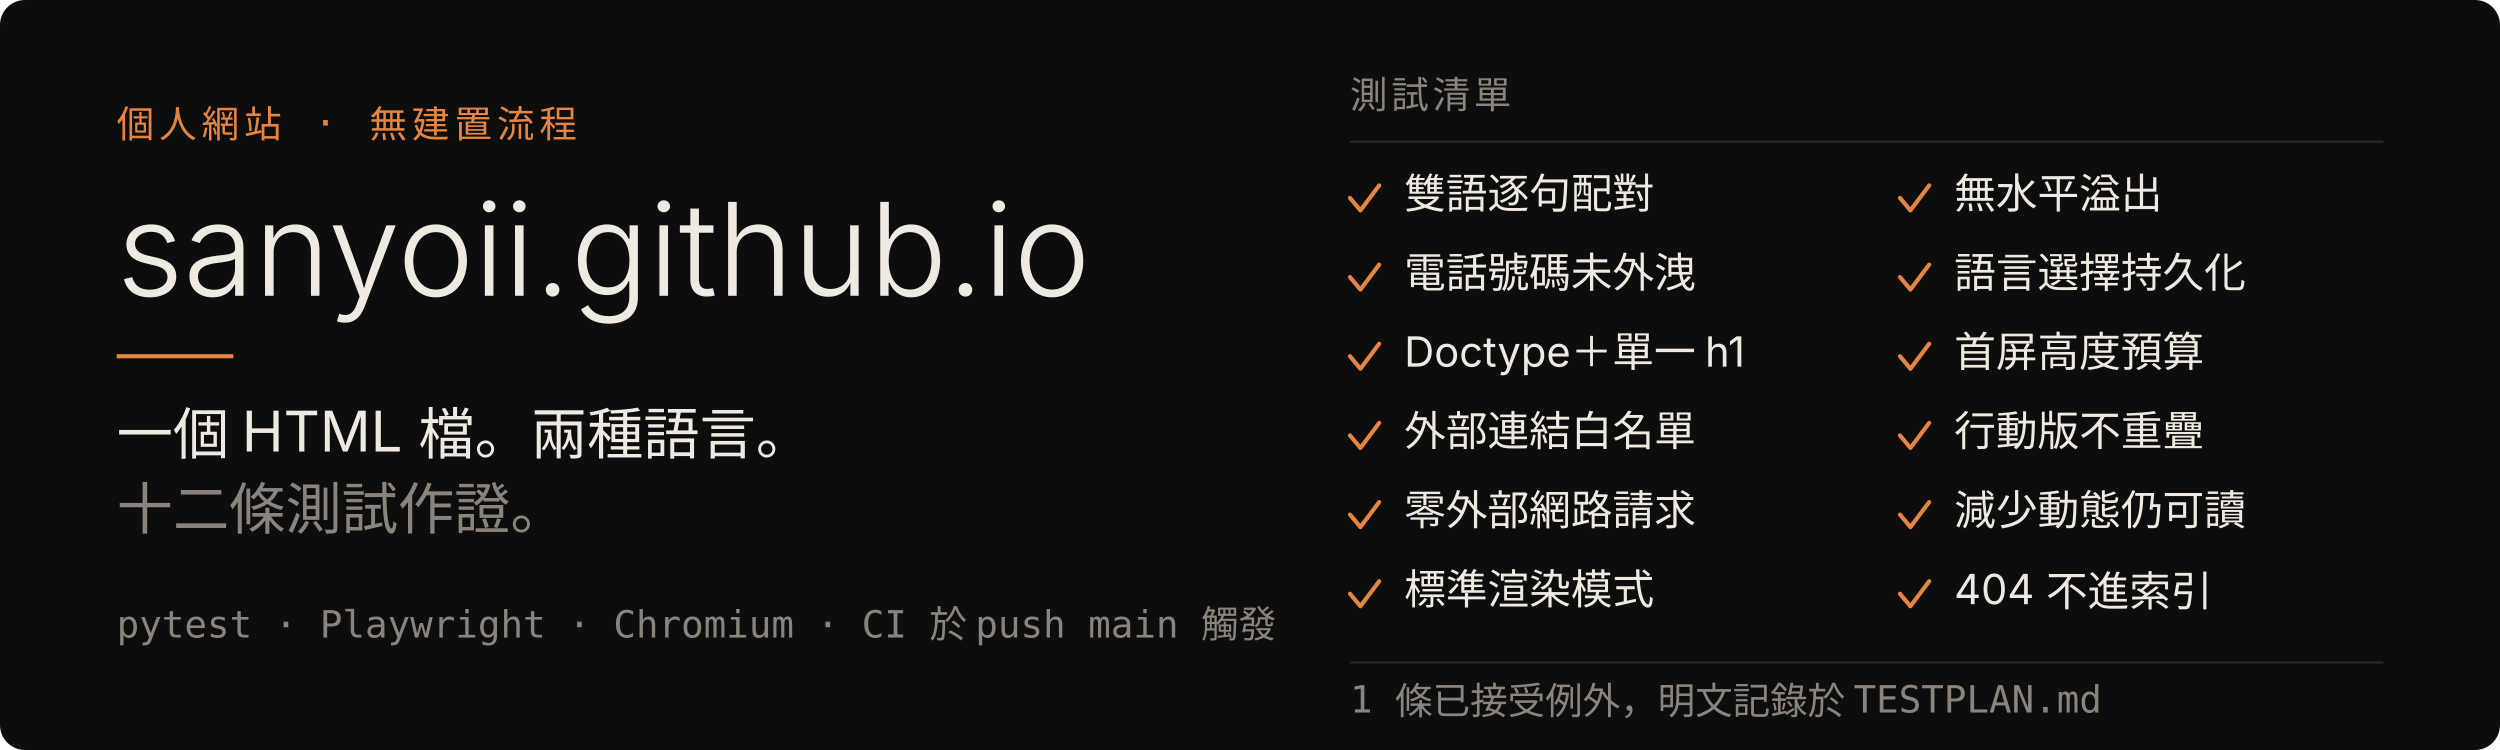
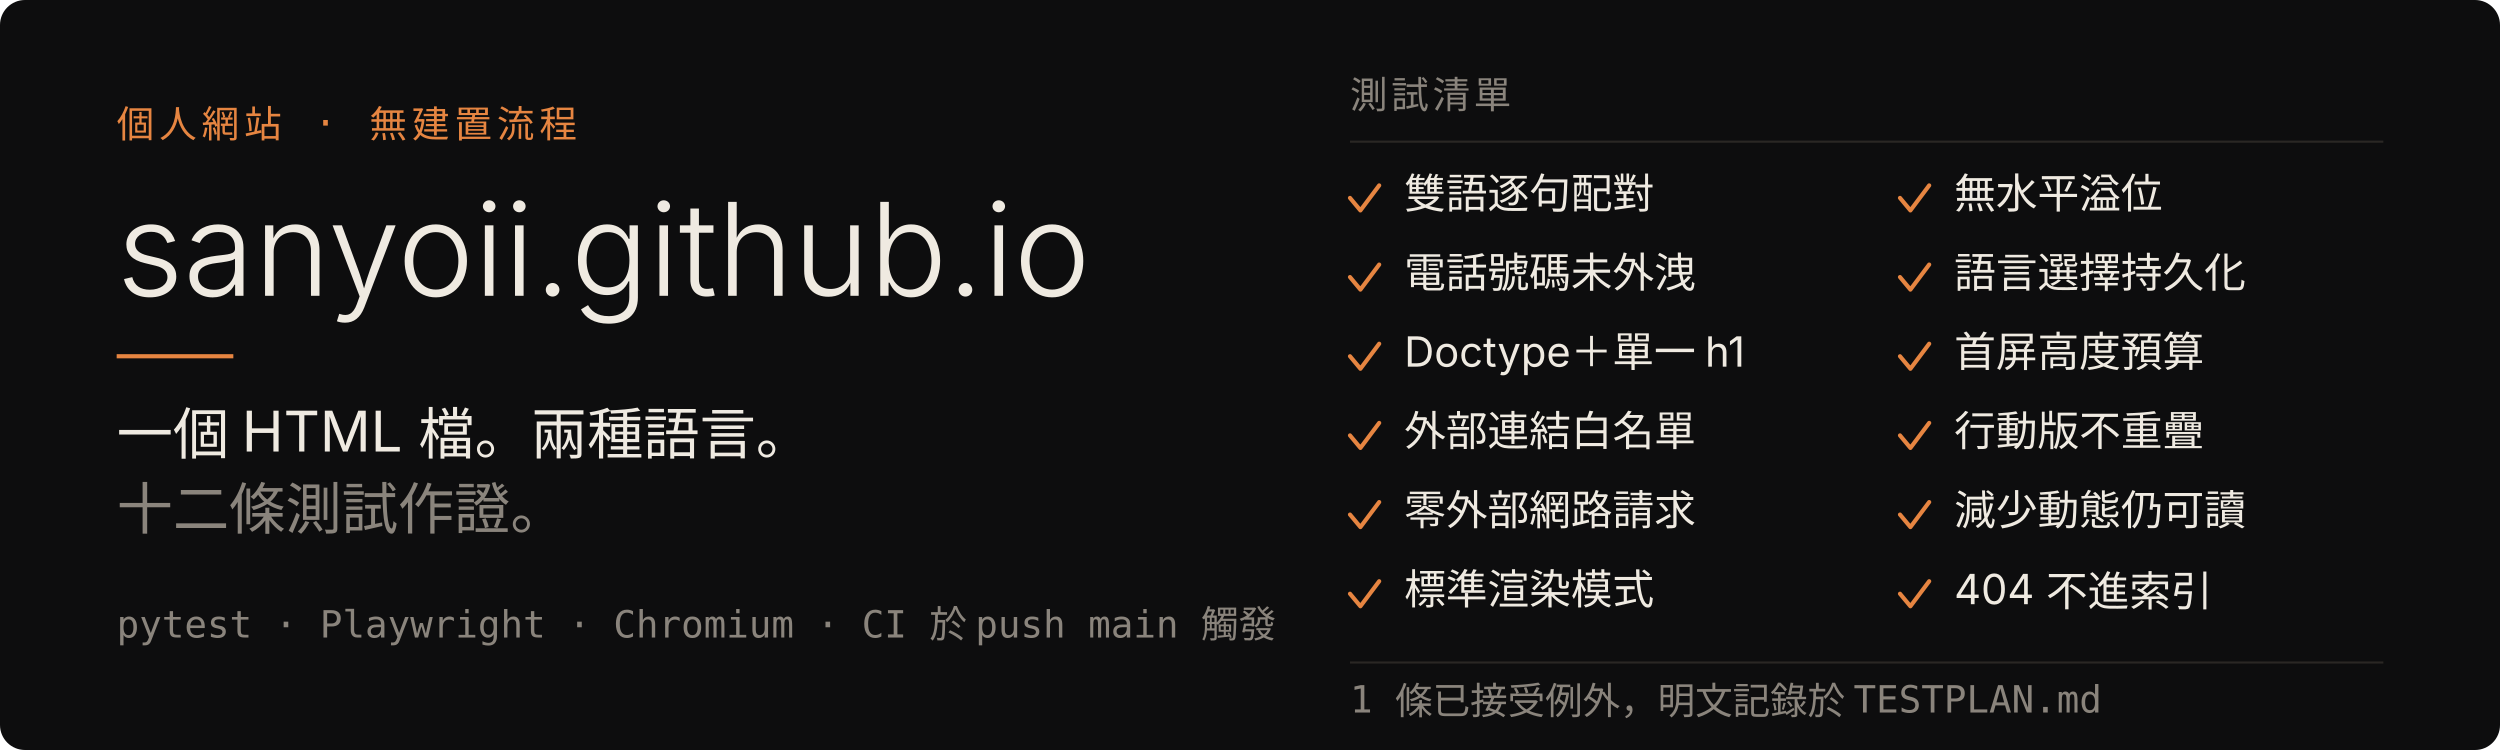
<svg xmlns="http://www.w3.org/2000/svg" width="1200" height="360" viewBox="0 0 1200 360" role="img" aria-labelledby="hero-title hero-desc">
  <defs>
    <style>
      .u { font-family: -apple-system, BlinkMacSystemFont, "Segoe UI", "PingFang TC", "Microsoft JhengHei", sans-serif; }
      .m { font-family: ui-monospace, SFMono-Regular, Menlo, "PingFang TC", "Microsoft JhengHei", monospace; }
    </style>
  </defs>
  <rect width="1200" height="360" rx="12" fill="#0d0d0e" />
  <g id="title-block" transform="translate(56 66)">
    <text class="m" x="0" y="0" font-size="18" letter-spacing="2.4" fill="#e68541">個人網站 · 無建置流程</text>
    <text class="u" x="0" y="76" font-size="62" font-weight="300" fill="#efeae1">sanyoii.github.io</text>
    <rect x="0" y="104" width="56" height="2" fill="#e68541" />
    <text class="u" x="0" y="152" font-size="27" font-weight="400" fill="#efeae1">一個 HTML 檔。兩種語言。</text>
    <text class="u" x="0" y="188" font-size="27" font-weight="400" fill="#8a847c">十二條測試作證。</text>
    <text class="m" x="0" y="240" font-size="18" fill="#8a847c">pytest · Playwright · Chromium · CI 於 push main 觸發</text>
  </g>
  <g id="test-inventory" transform="translate(648 52)">
    <text class="m" x="0" y="0" font-size="18" letter-spacing="1.8" fill="#8a847c">測試清單</text>
    <line x1="0" y1="16" x2="496" y2="16" stroke="#2a2724" stroke-width="1" />
    <g transform="translate(0 48)">
      <g>
        <path d="M0 -5 l5 6 l9 -12" stroke="#e68541" stroke-width="2" fill="none" stroke-linecap="round" stroke-linejoin="round" />
        <text class="u" x="26" y="0" font-size="20" fill="#efeae1">雙語逐句配對</text>
      </g>
      <g transform="translate(0 38)">
        <path d="M0 -5 l5 6 l9 -12" stroke="#e68541" stroke-width="2" fill="none" stroke-linecap="round" stroke-linejoin="round" />
        <text class="u" x="26" y="0" font-size="20" fill="#efeae1">電話號碼未外洩</text>
      </g>
      <g transform="translate(0 76)">
        <path d="M0 -5 l5 6 l9 -12" stroke="#e68541" stroke-width="2" fill="none" stroke-linecap="round" stroke-linejoin="round" />
        <text class="u" x="26" y="0" font-size="20" fill="#efeae1">Doctype＋單一 h1</text>
      </g>
      <g transform="translate(0 114)">
        <path d="M0 -5 l5 6 l9 -12" stroke="#e68541" stroke-width="2" fill="none" stroke-linecap="round" stroke-linejoin="round" />
        <text class="u" x="26" y="0" font-size="20" fill="#efeae1">外部連結白名單</text>
      </g>
      <g transform="translate(0 152)">
        <path d="M0 -5 l5 6 l9 -12" stroke="#e68541" stroke-width="2" fill="none" stroke-linecap="round" stroke-linejoin="round" />
        <text class="u" x="26" y="0" font-size="20" fill="#efeae1">零外部網路請求</text>
      </g>
      <g transform="translate(0 190)">
        <path d="M0 -5 l5 6 l9 -12" stroke="#e68541" stroke-width="2" fill="none" stroke-linecap="round" stroke-linejoin="round" />
        <text class="u" x="26" y="0" font-size="20" fill="#efeae1">標準渲染模式</text>
      </g>
    </g>
    <g transform="translate(264 48)">
      <g>
        <path d="M0 -5 l5 6 l9 -12" stroke="#e68541" stroke-width="2" fill="none" stroke-linecap="round" stroke-linejoin="round" />
-         <text class="u" x="26" y="0" font-size="20" fill="#efeae1">無水平溢出</text>
+         <text class="u" x="26" y="0" font-size="20" fill="#efeae1">無水平溢位</text>
      </g>
      <g transform="translate(0 38)">
        <path d="M0 -5 l5 6 l9 -12" stroke="#e68541" stroke-width="2" fill="none" stroke-linecap="round" stroke-linejoin="round" />
        <text class="u" x="26" y="0" font-size="20" fill="#efeae1">語言選擇持久化</text>
      </g>
      <g transform="translate(0 76)">
        <path d="M0 -5 l5 6 l9 -12" stroke="#e68541" stroke-width="2" fill="none" stroke-linecap="round" stroke-linejoin="round" />
        <text class="u" x="26" y="0" font-size="20" fill="#efeae1">首屏高度預算</text>
      </g>
      <g transform="translate(0 114)">
        <path d="M0 -5 l5 6 l9 -12" stroke="#e68541" stroke-width="2" fill="none" stroke-linecap="round" stroke-linejoin="round" />
        <text class="u" x="26" y="0" font-size="20" fill="#efeae1">行動版不重疊</text>
      </g>
      <g transform="translate(0 152)">
        <path d="M0 -5 l5 6 l9 -12" stroke="#e68541" stroke-width="2" fill="none" stroke-linecap="round" stroke-linejoin="round" />
        <text class="u" x="26" y="0" font-size="20" fill="#efeae1">減少動態仍可讀</text>
      </g>
      <g transform="translate(0 190)">
        <path d="M0 -5 l5 6 l9 -12" stroke="#e68541" stroke-width="2" fill="none" stroke-linecap="round" stroke-linejoin="round" />
        <text class="u" x="26" y="0" font-size="20" fill="#efeae1">404 不進索引</text>
      </g>
    </g>
    <line x1="0" y1="266" x2="496" y2="266" stroke="#2a2724" stroke-width="1" />
    <text class="m" x="0" y="290" font-size="18" fill="#8a847c">1 條已接受例外，明文記錄於 TESTPLAN.md</text>
  </g>
</svg>
